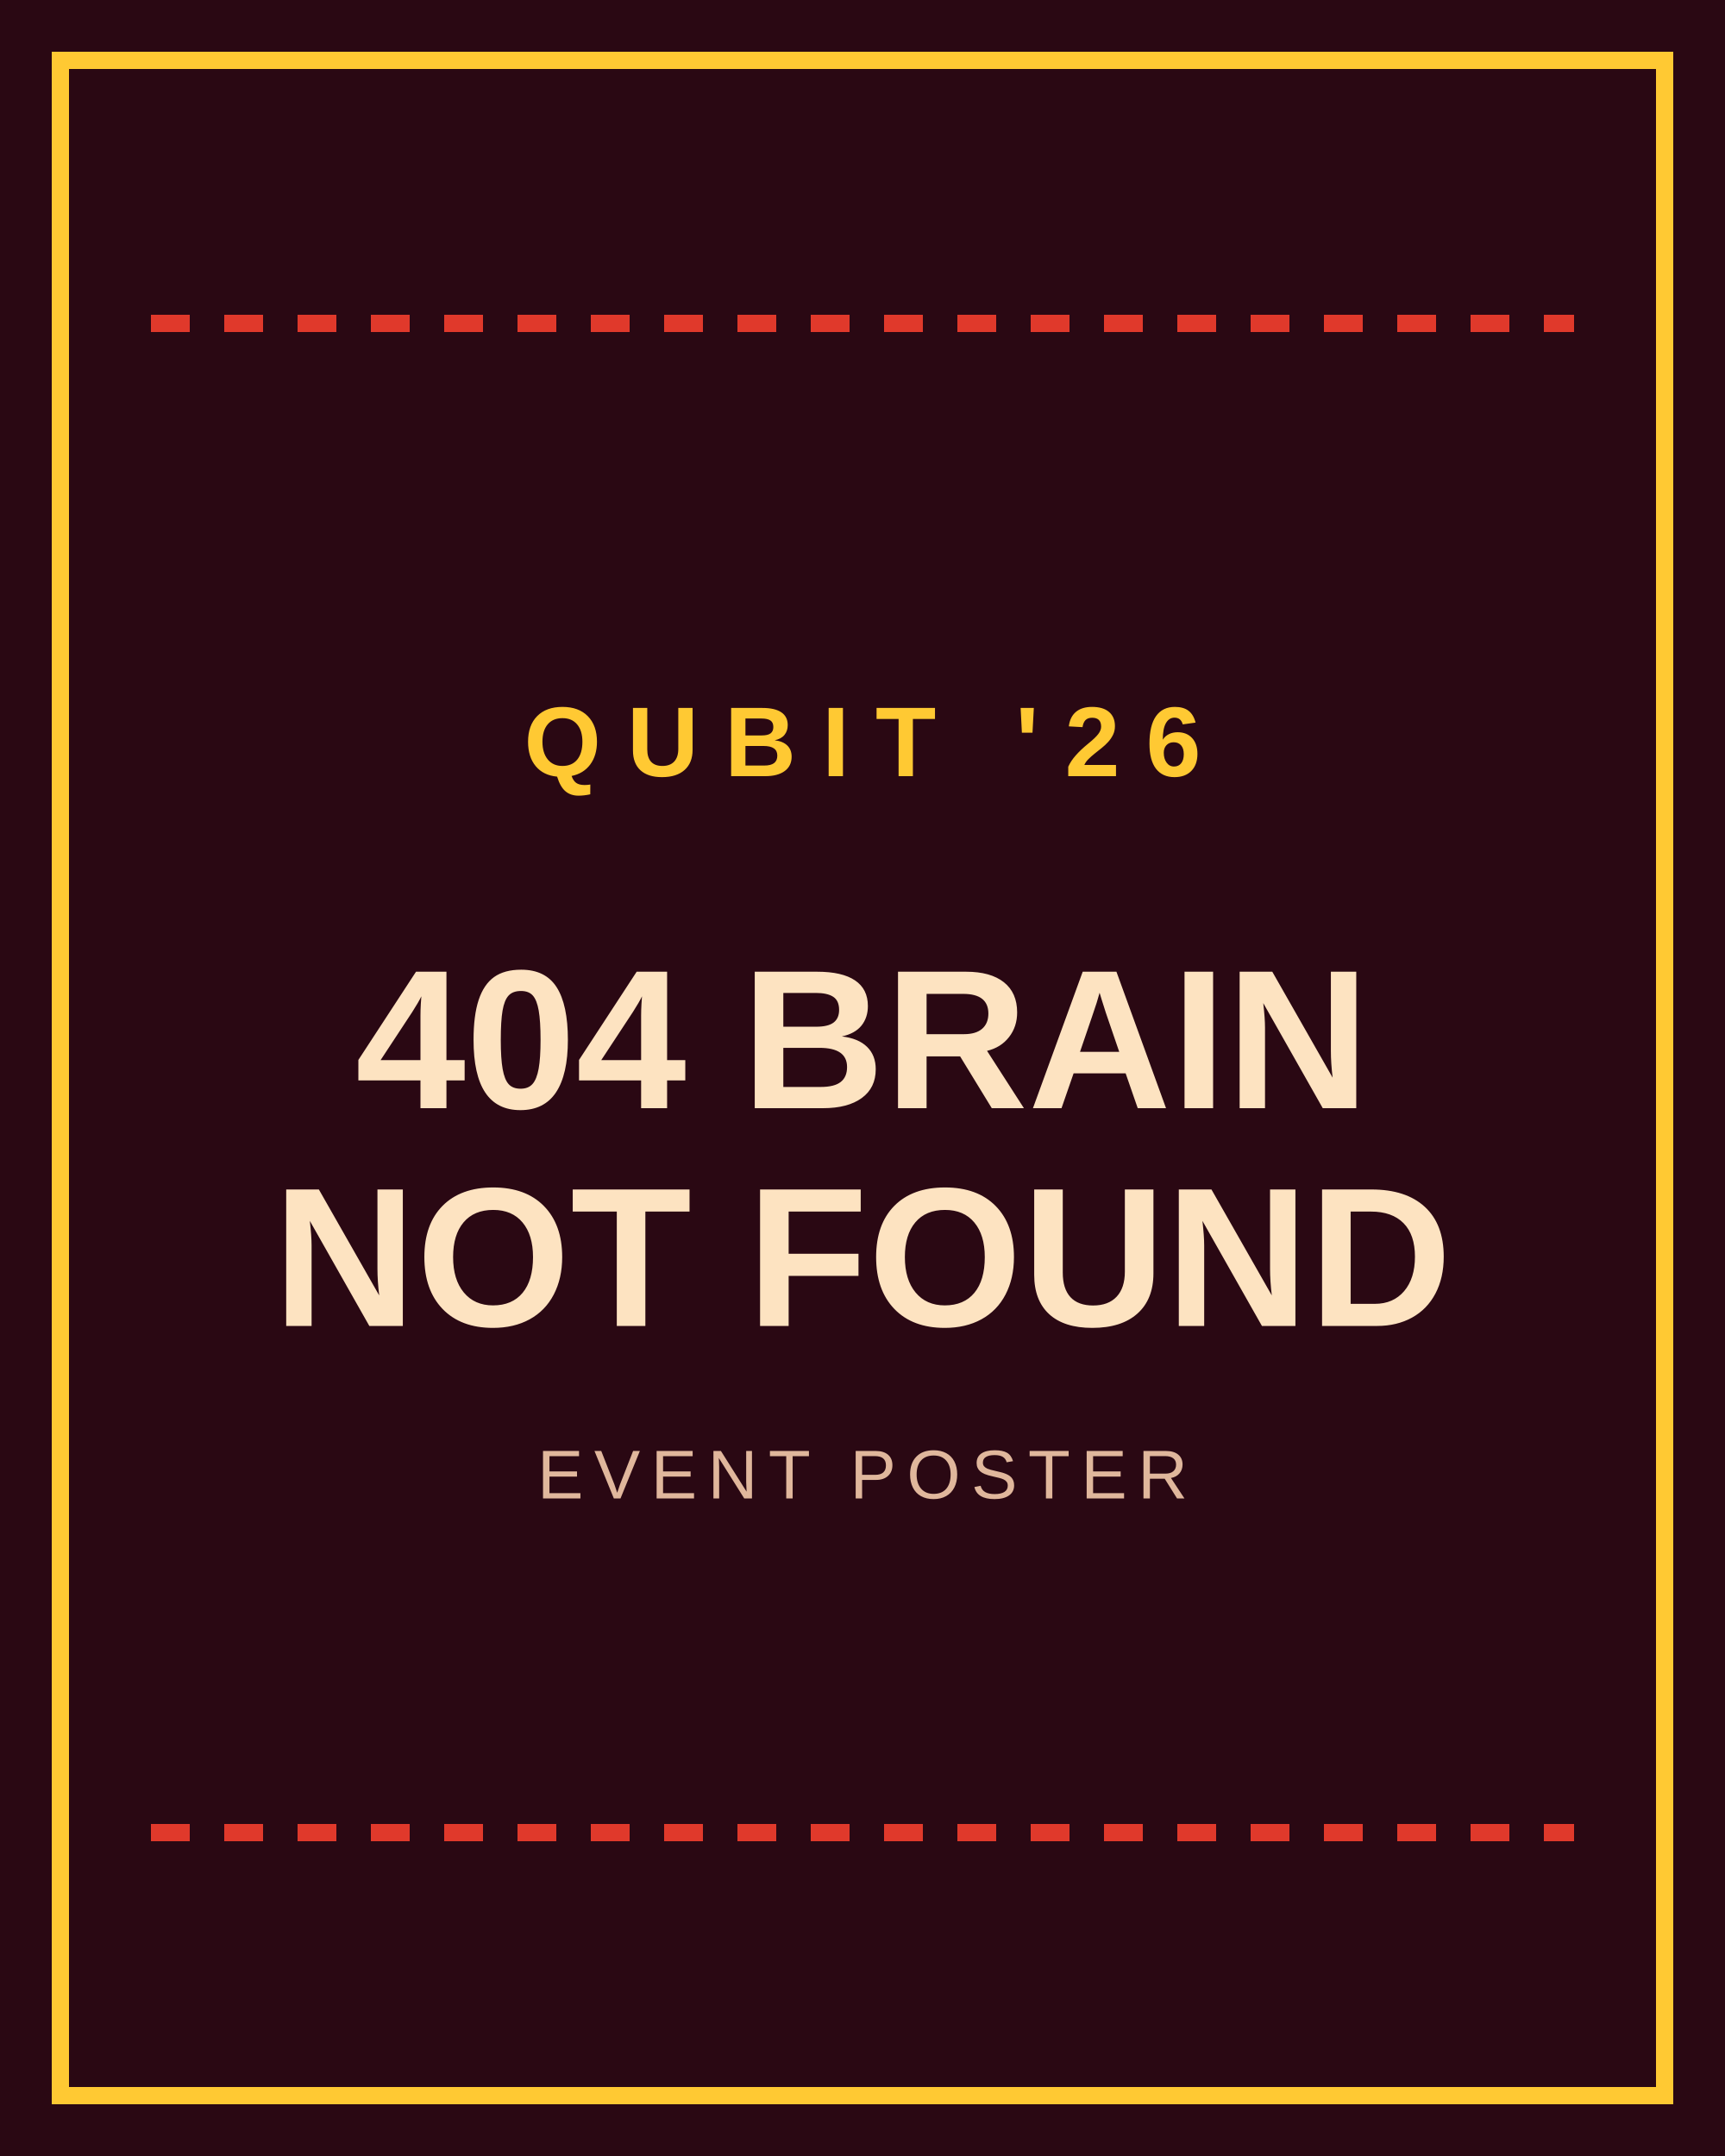
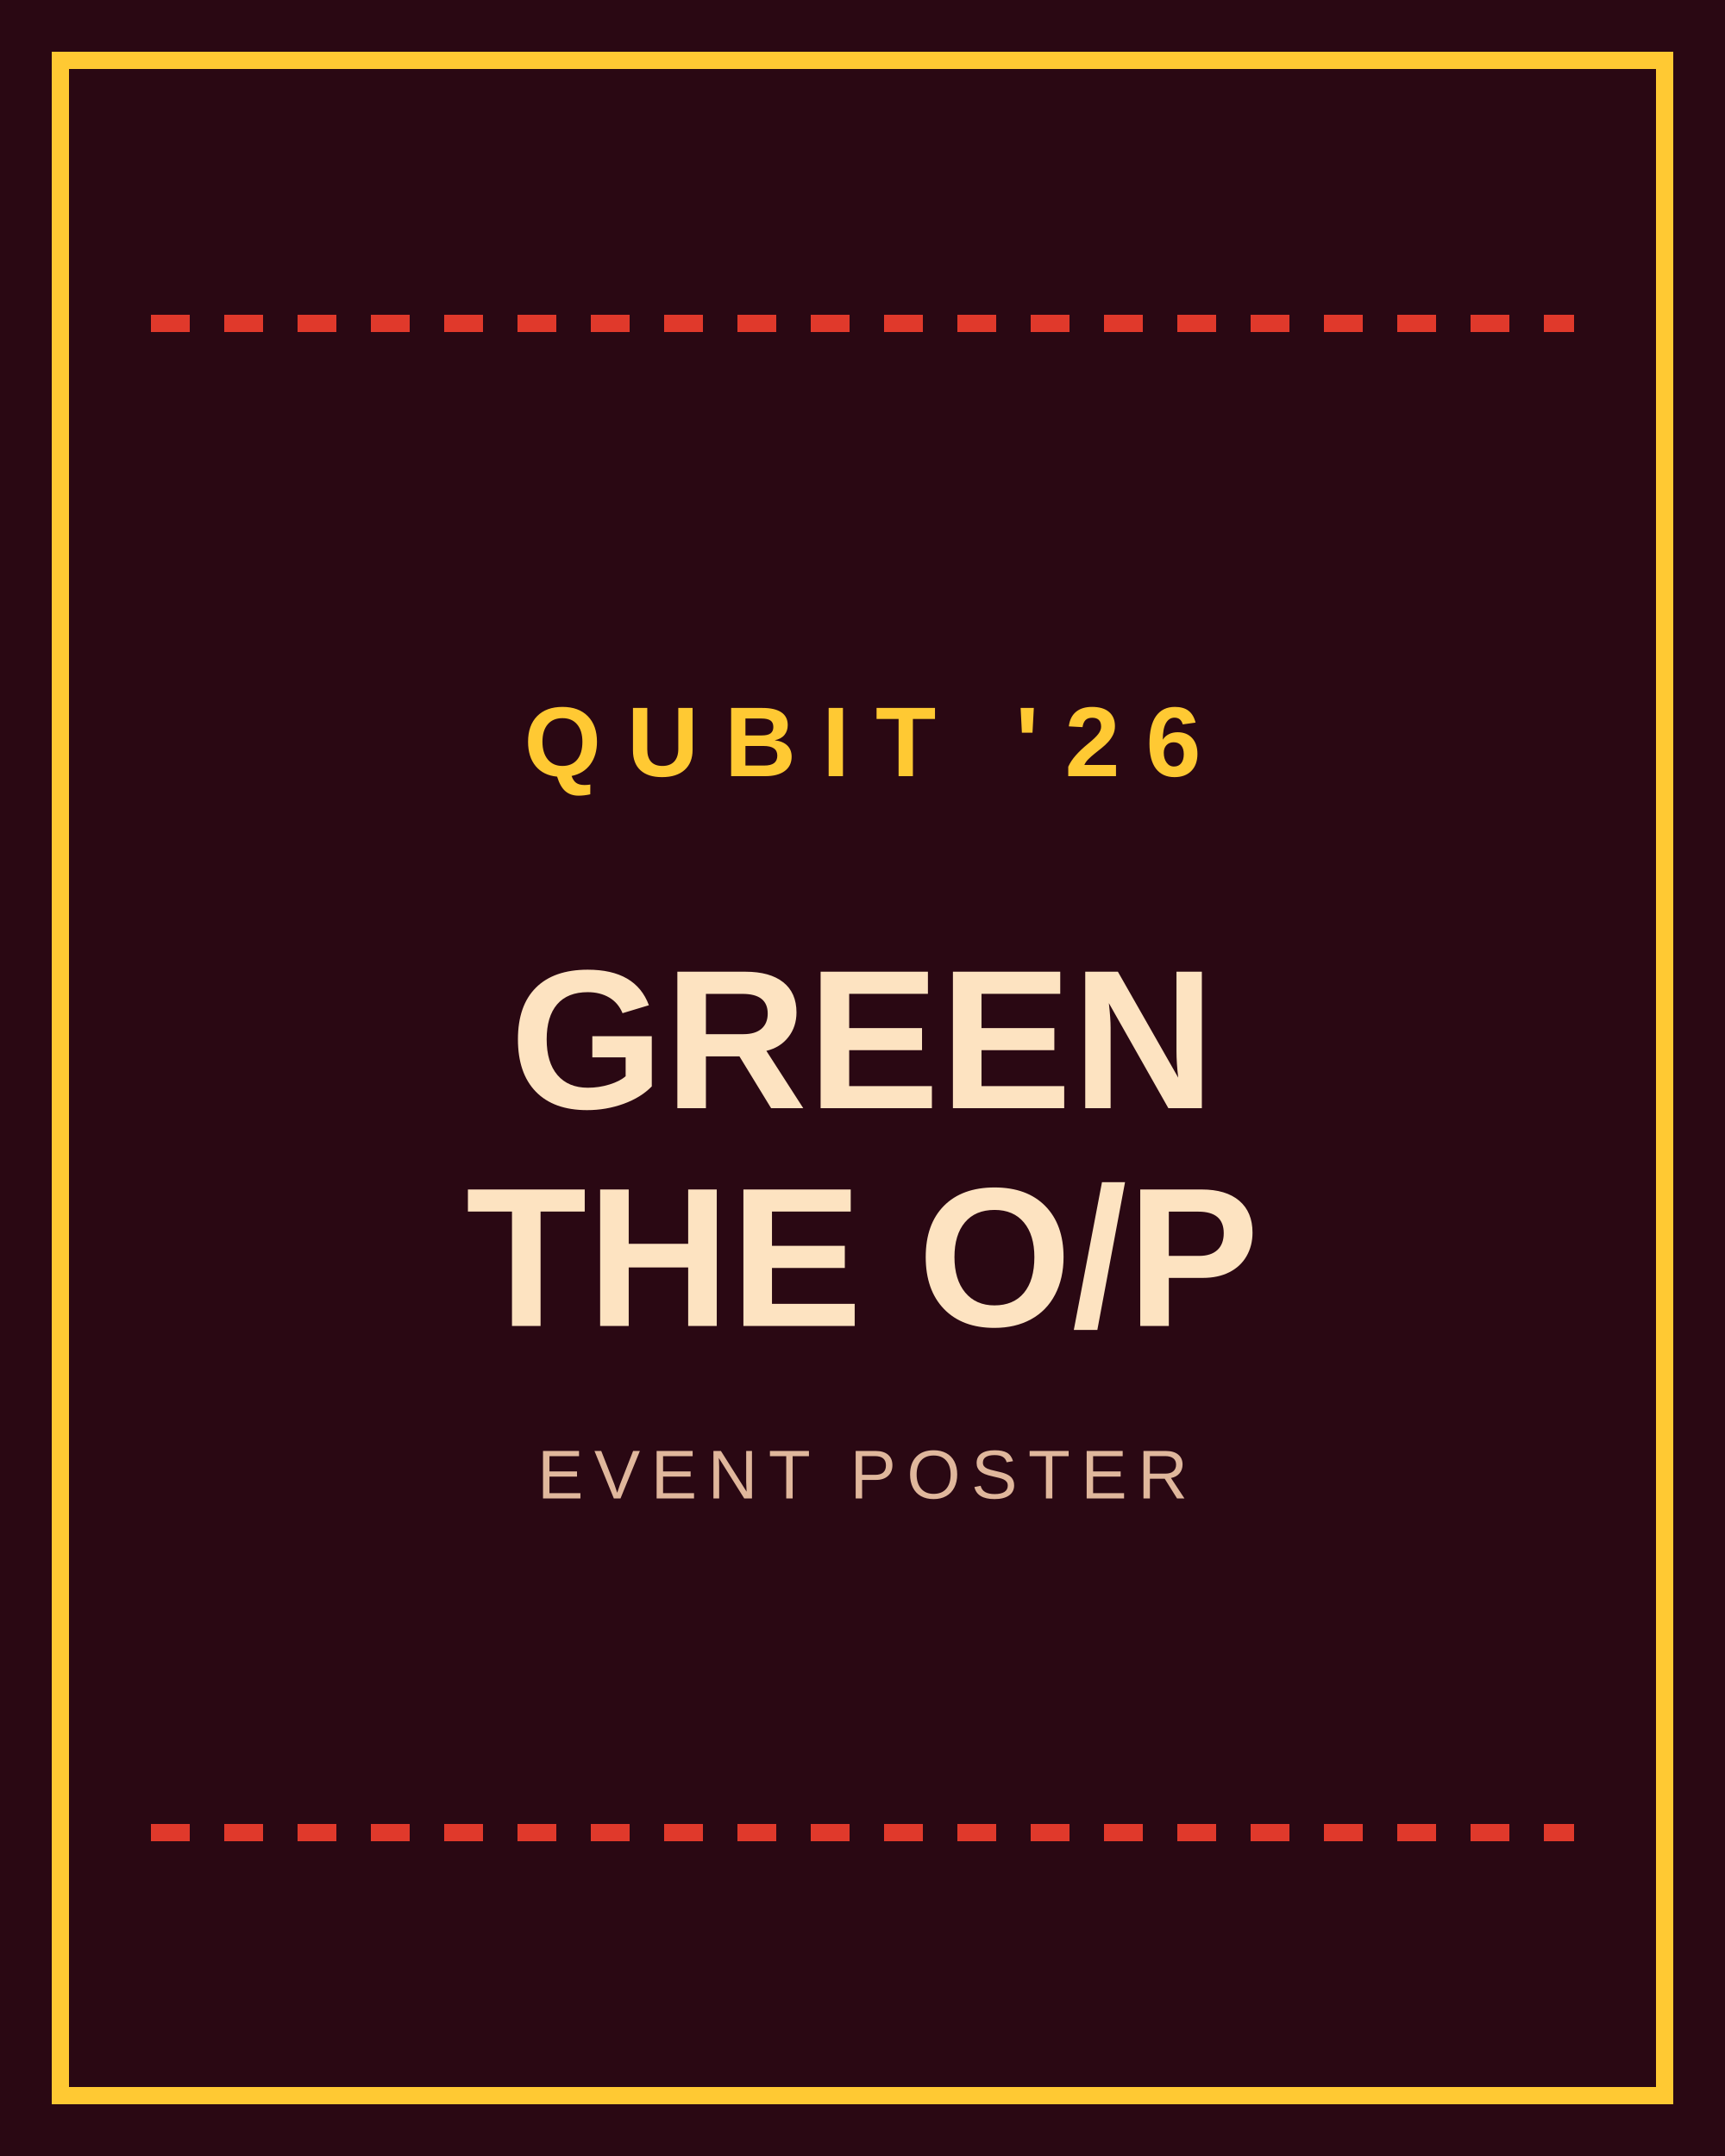
<svg xmlns="http://www.w3.org/2000/svg" viewBox="0 0 800 1000">
  <rect width="800" height="1000" fill="#2a0813" />
  <rect x="28" y="28" width="744" height="944" fill="none" stroke="#ffc933" stroke-width="8" />
  <path d="M70 150h660M70 850h660" stroke="#e0392b" stroke-width="8" stroke-dasharray="18 16" />
  <text x="400" y="360" fill="#ffc933" font-family="Arial,sans-serif" font-size="46" font-weight="700" letter-spacing="12" text-anchor="middle">QUBIT '26</text>
-   <text x="400" y="514" fill="#fde3c1" font-family="Arial,sans-serif" font-size="92" font-weight="900" text-anchor="middle">404 BRAIN</text>
-   <text x="400" y="615" fill="#fde3c1" font-family="Arial,sans-serif" font-size="92" font-weight="900" text-anchor="middle">NOT FOUND</text>
+   <text x="400" y="514" fill="#fde3c1" font-family="Arial,sans-serif" font-size="92" font-weight="900" text-anchor="middle">GREEN</text>
+   <text x="400" y="615" fill="#fde3c1" font-family="Arial,sans-serif" font-size="92" font-weight="900" text-anchor="middle">THE O/P</text>
  <text x="400" y="695" fill="#e0b79c" font-family="Arial,sans-serif" font-size="32" letter-spacing="5" text-anchor="middle">EVENT POSTER</text>
</svg>
